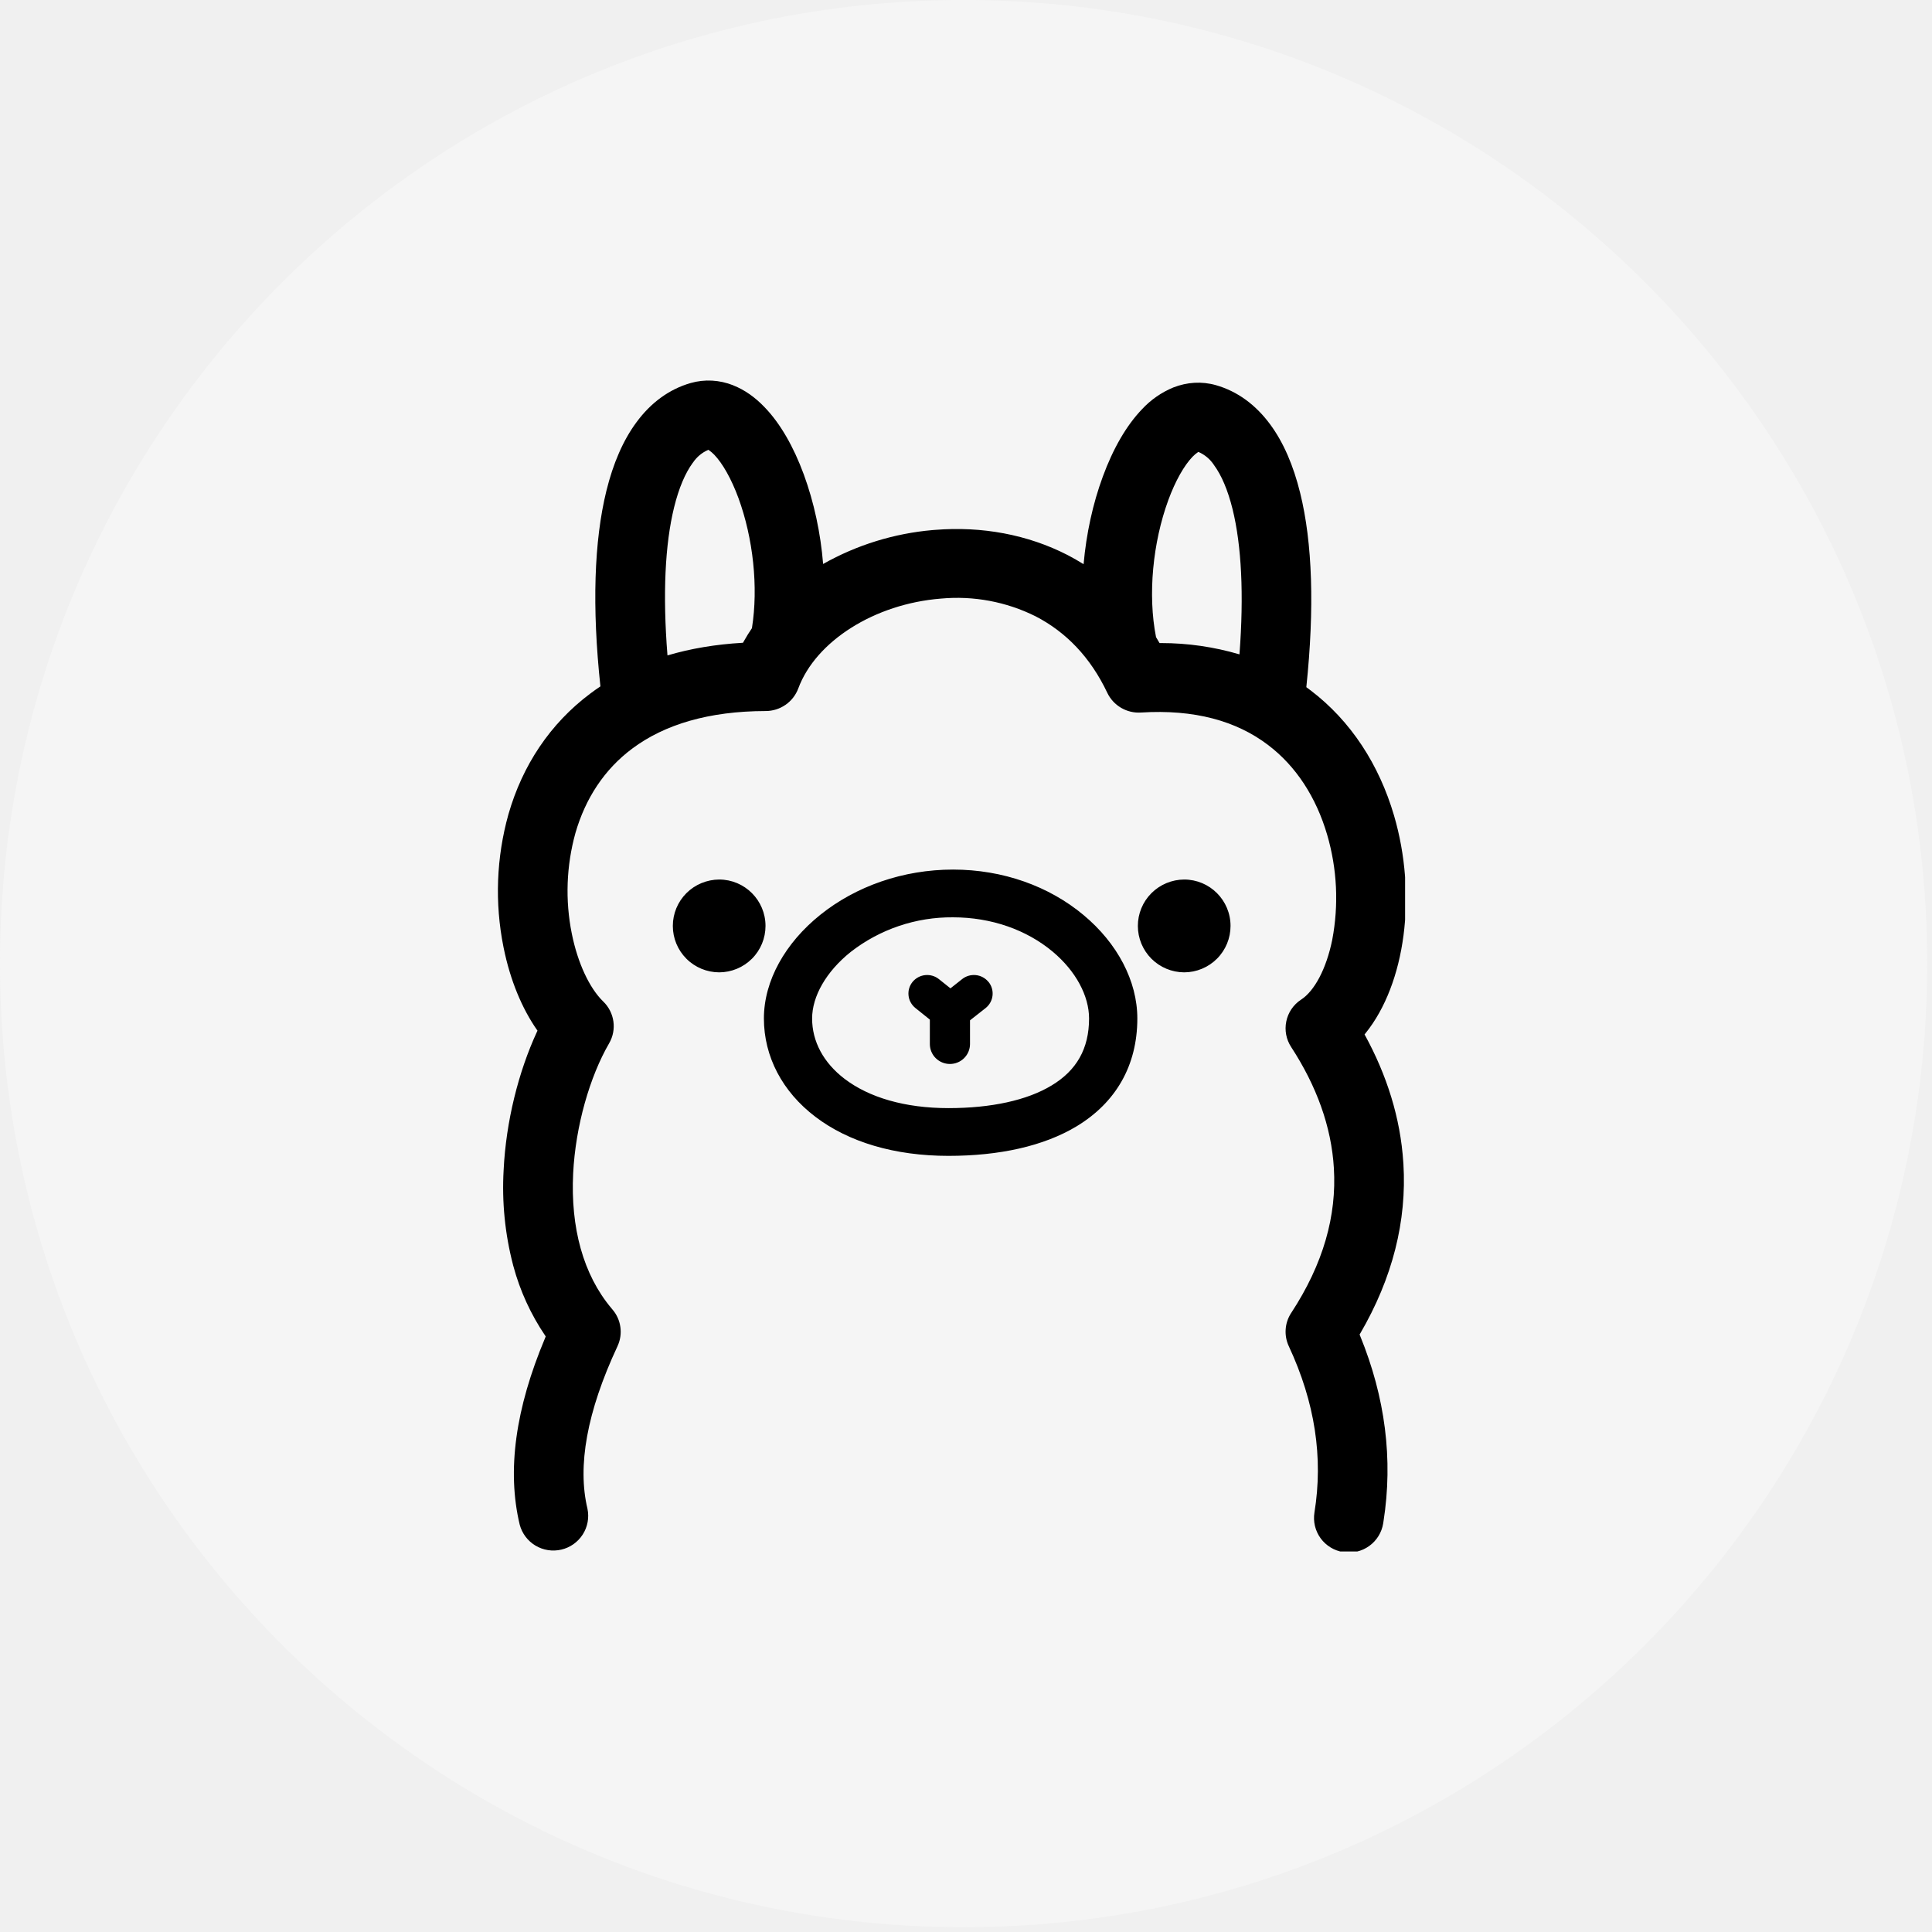
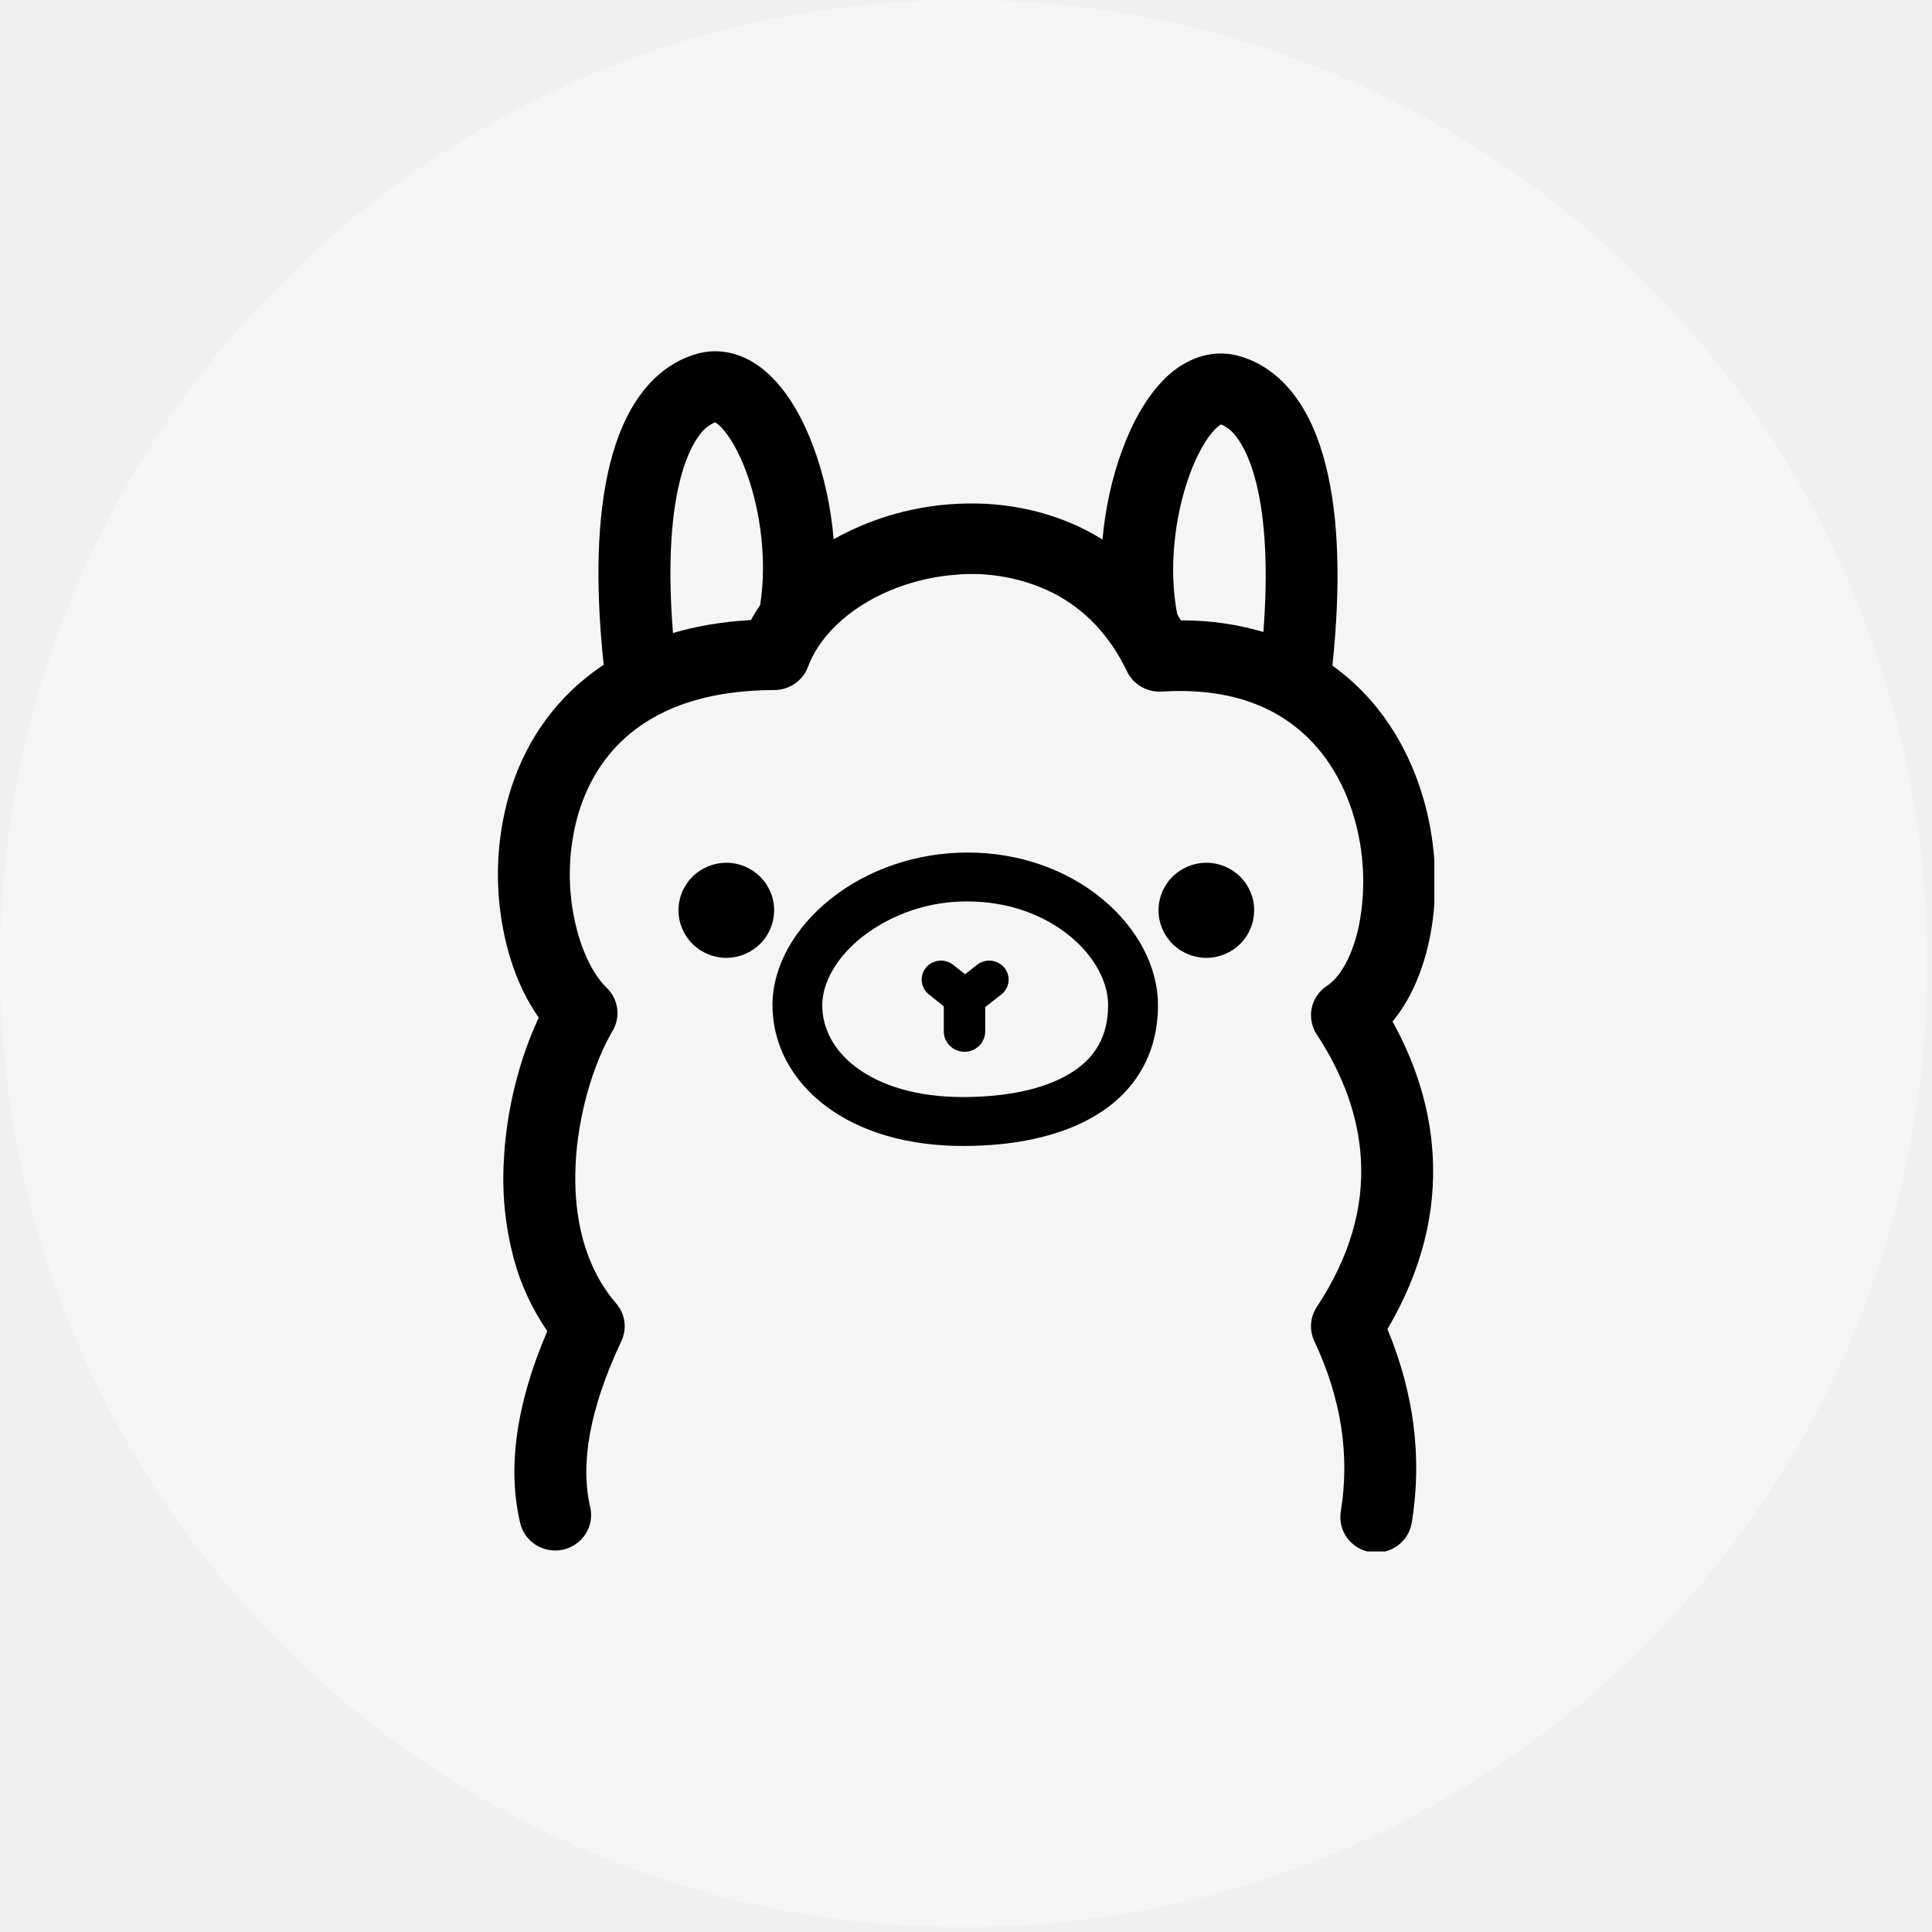
<svg xmlns="http://www.w3.org/2000/svg" width="66" height="66" viewBox="0 0 66 66" fill="none">
  <circle cx="32.918" cy="32.918" r="32.918" fill="#F5F5F5" />
  <g clip-path="url(#clip0_676_18)">
-     <path fill-rule="evenodd" clip-rule="evenodd" d="M25.047 13.164C25.441 13.319 25.797 13.573 26.119 13.91C26.658 14.467 27.112 15.264 27.459 16.208C27.807 17.158 28.034 18.21 28.119 19.266C29.268 18.617 30.543 18.223 31.858 18.108L31.951 18.101C33.538 17.974 35.107 18.259 36.476 18.964C36.66 19.06 36.84 19.164 37.017 19.273C37.109 18.238 37.331 17.209 37.674 16.281C38.021 15.335 38.475 14.54 39.012 13.981C39.312 13.657 39.678 13.403 40.086 13.235C40.555 13.053 41.053 13.02 41.539 13.158C42.27 13.366 42.898 13.828 43.392 14.499C43.845 15.113 44.184 15.899 44.416 16.842C44.836 18.541 44.909 20.778 44.626 23.475L44.723 23.548L44.77 23.582C46.151 24.631 47.113 26.125 47.622 27.859C48.416 30.565 48.016 33.6 46.648 35.298L46.615 35.337L46.618 35.342C47.379 36.729 47.841 38.194 47.939 39.71L47.943 39.764C48.06 41.703 47.578 43.653 46.458 45.57L46.445 45.588L46.463 45.632C47.324 47.737 47.594 49.857 47.262 51.975L47.251 52.046C47.2 52.356 47.028 52.632 46.772 52.815C46.517 52.998 46.199 53.072 45.889 53.022C45.735 52.998 45.587 52.944 45.455 52.863C45.322 52.782 45.206 52.676 45.115 52.551C45.023 52.425 44.958 52.283 44.921 52.132C44.885 51.981 44.879 51.825 44.903 51.672C45.208 49.792 44.922 47.906 44.027 45.988C43.944 45.81 43.907 45.614 43.92 45.417C43.932 45.221 43.995 45.031 44.1 44.865L44.108 44.854C45.21 43.173 45.666 41.524 45.567 39.904C45.483 38.487 44.974 37.095 44.108 35.768C43.939 35.51 43.879 35.196 43.941 34.895C44.002 34.593 44.18 34.328 44.436 34.156L44.453 34.145C44.896 33.855 45.305 33.117 45.511 32.106C45.738 30.912 45.679 29.681 45.337 28.514C44.963 27.24 44.279 26.177 43.321 25.451C42.236 24.625 40.798 24.227 38.979 24.341C38.741 24.357 38.504 24.301 38.298 24.18C38.093 24.06 37.928 23.881 37.826 23.666C37.253 22.456 36.417 21.59 35.375 21.053C34.375 20.555 33.255 20.346 32.142 20.449C29.871 20.629 27.867 21.906 27.271 23.517C27.186 23.744 27.035 23.939 26.836 24.077C26.637 24.215 26.4 24.29 26.158 24.29C24.211 24.294 22.704 24.749 21.602 25.57C20.649 26.279 20 27.271 19.657 28.459C19.347 29.578 19.304 30.754 19.533 31.892C19.737 32.907 20.137 33.748 20.595 34.201L20.609 34.214C20.996 34.59 21.078 35.178 20.808 35.642C20.151 36.774 19.661 38.461 19.58 40.083C19.489 41.935 19.92 43.544 20.892 44.698L20.921 44.733C21.068 44.903 21.163 45.112 21.193 45.335C21.224 45.558 21.19 45.784 21.095 45.988C20.044 48.237 19.721 50.086 20.069 51.542C20.132 51.845 20.074 52.16 19.907 52.421C19.74 52.681 19.478 52.867 19.176 52.937C18.875 53.008 18.557 52.958 18.291 52.799C18.026 52.64 17.833 52.383 17.754 52.085C17.311 50.232 17.612 48.11 18.617 45.719L18.642 45.655L18.628 45.633C18.134 44.905 17.765 44.1 17.537 43.251L17.528 43.217C17.251 42.157 17.142 41.061 17.205 39.968C17.285 38.312 17.712 36.616 18.34 35.255L18.362 35.208L18.358 35.204C17.823 34.443 17.427 33.469 17.208 32.392L17.199 32.349C16.898 30.846 16.956 29.293 17.369 27.817C17.847 26.152 18.787 24.722 20.172 23.688C20.281 23.606 20.396 23.524 20.511 23.448C20.221 20.731 20.294 18.48 20.715 16.769C20.947 15.826 21.288 15.04 21.741 14.427C22.233 13.757 22.861 13.295 23.593 13.085C24.078 12.947 24.578 12.978 25.047 13.162V13.164ZM32.556 29.706C34.264 29.706 35.841 30.276 37.019 31.262C38.169 32.221 38.853 33.51 38.853 34.792C38.853 36.409 38.112 37.668 36.786 38.472C35.655 39.155 34.138 39.486 32.401 39.486C30.561 39.486 28.988 39.015 27.853 38.15C26.727 37.295 26.096 36.094 26.096 34.792C26.096 33.506 26.822 32.214 28.023 31.251C29.241 30.274 30.851 29.706 32.556 29.706ZM32.556 31.337C31.291 31.326 30.058 31.743 29.061 32.52C28.22 33.193 27.743 34.039 27.743 34.794C27.743 35.573 28.127 36.303 28.856 36.858C29.686 37.489 30.907 37.855 32.401 37.855C33.859 37.855 35.089 37.588 35.926 37.08C36.771 36.571 37.204 35.832 37.204 34.792C37.204 34.023 36.755 33.173 35.958 32.507C35.074 31.77 33.877 31.337 32.556 31.337ZM33.764 33.539L33.772 33.546C33.991 33.821 33.945 34.219 33.669 34.438L33.137 34.856V35.668C33.136 35.849 33.063 36.022 32.934 36.149C32.806 36.276 32.632 36.347 32.451 36.347C32.27 36.347 32.096 36.276 31.967 36.149C31.838 36.022 31.766 35.849 31.765 35.668V34.831L31.27 34.434C31.205 34.382 31.151 34.317 31.111 34.244C31.07 34.171 31.045 34.091 31.037 34.008C31.028 33.925 31.035 33.841 31.059 33.761C31.083 33.681 31.122 33.607 31.175 33.542C31.283 33.412 31.438 33.328 31.607 33.311C31.776 33.294 31.944 33.343 32.077 33.45L32.469 33.763L32.87 33.446C33.002 33.342 33.169 33.294 33.336 33.311C33.503 33.328 33.657 33.41 33.764 33.539ZM24.569 30.046C25.441 30.046 26.151 30.756 26.151 31.631C26.151 32.051 25.985 32.454 25.688 32.751C25.391 33.048 24.988 33.216 24.567 33.217C24.147 33.215 23.744 33.048 23.448 32.751C23.151 32.454 22.985 32.052 22.985 31.633C22.984 31.214 23.15 30.811 23.447 30.513C23.743 30.216 24.148 30.048 24.569 30.046ZM40.453 30.046C41.329 30.046 42.037 30.756 42.037 31.631C42.037 32.051 41.871 32.454 41.574 32.751C41.277 33.048 40.874 33.216 40.453 33.217C40.033 33.215 39.631 33.048 39.334 32.751C39.038 32.454 38.871 32.052 38.871 31.633C38.87 31.214 39.036 30.811 39.333 30.513C39.63 30.216 40.032 30.048 40.453 30.046ZM24.198 15.366L24.193 15.369C23.981 15.461 23.801 15.611 23.673 15.803L23.664 15.813C23.412 16.157 23.193 16.663 23.029 17.328C22.719 18.587 22.635 20.296 22.802 22.39C23.587 22.157 24.443 22.012 25.364 21.959L25.382 21.957L25.417 21.895C25.501 21.746 25.59 21.602 25.687 21.46C25.912 20.057 25.727 18.381 25.226 17.013C24.981 16.35 24.684 15.83 24.399 15.533C24.34 15.472 24.275 15.417 24.204 15.369L24.198 15.366ZM40.937 15.439L40.933 15.44C40.862 15.488 40.797 15.543 40.738 15.604C40.453 15.901 40.154 16.423 39.911 17.085C39.382 18.53 39.205 20.318 39.492 21.766L39.597 21.943L39.612 21.968H39.667C40.572 21.968 41.473 22.098 42.342 22.354C42.498 20.308 42.411 18.636 42.108 17.4C41.944 16.736 41.725 16.23 41.471 15.886L41.464 15.875C41.336 15.684 41.156 15.533 40.944 15.44H40.937V15.439Z" fill="black" />
+     <path fill-rule="evenodd" clip-rule="evenodd" d="M25.306 12.168C25.713 12.326 26.08 12.588 26.414 12.933C26.969 13.504 27.438 14.32 27.796 15.289C28.156 16.262 28.389 17.34 28.478 18.422C29.664 17.758 30.98 17.353 32.337 17.236L32.433 17.229C34.072 17.098 35.691 17.391 37.104 18.113C37.294 18.212 37.481 18.318 37.663 18.43C37.758 17.368 37.987 16.314 38.341 15.363C38.699 14.393 39.168 13.578 39.722 13.005C40.031 12.674 40.41 12.413 40.831 12.241C41.315 12.054 41.829 12.021 42.33 12.162C43.086 12.375 43.733 12.849 44.244 13.537C44.711 14.166 45.061 14.972 45.3 15.938C45.734 17.68 45.809 19.972 45.517 22.737L45.617 22.811L45.666 22.847C47.092 23.921 48.084 25.453 48.61 27.23C49.429 30.004 49.017 33.116 47.604 34.856L47.57 34.895L47.574 34.901C48.359 36.322 48.836 37.824 48.937 39.377L48.941 39.433C49.062 41.42 48.564 43.42 47.408 45.384L47.395 45.403L47.414 45.447C48.303 47.605 48.581 49.779 48.239 51.95L48.227 52.023C48.174 52.34 47.996 52.623 47.733 52.81C47.469 52.998 47.141 53.074 46.82 53.022C46.662 52.998 46.51 52.943 46.373 52.86C46.236 52.777 46.116 52.668 46.022 52.539C45.927 52.411 45.859 52.265 45.822 52.11C45.785 51.956 45.778 51.795 45.803 51.638C46.118 49.711 45.822 47.779 44.899 45.813C44.813 45.63 44.775 45.429 44.788 45.228C44.801 45.027 44.865 44.832 44.975 44.662L44.982 44.651C46.12 42.927 46.591 41.237 46.489 39.577C46.402 38.124 45.877 36.697 44.982 35.337C44.808 35.073 44.746 34.751 44.81 34.442C44.873 34.133 45.057 33.861 45.321 33.684L45.338 33.673C45.796 33.377 46.218 32.619 46.431 31.584C46.665 30.36 46.604 29.098 46.252 27.902C45.865 26.596 45.159 25.507 44.17 24.763C43.05 23.916 41.566 23.507 39.688 23.625C39.442 23.641 39.198 23.583 38.986 23.46C38.773 23.336 38.603 23.153 38.498 22.933C37.906 21.692 37.044 20.804 35.968 20.254C34.936 19.744 33.78 19.529 32.631 19.635C30.286 19.82 28.218 21.129 27.602 22.78C27.515 23.012 27.358 23.212 27.153 23.354C26.948 23.496 26.704 23.572 26.453 23.573C24.444 23.576 22.888 24.043 21.75 24.884C20.767 25.611 20.097 26.628 19.743 27.846C19.422 28.992 19.378 30.198 19.615 31.364C19.826 32.405 20.238 33.267 20.711 33.731L20.726 33.744C21.125 34.13 21.21 34.733 20.931 35.209C20.253 36.369 19.747 38.098 19.664 39.76C19.57 41.659 20.014 43.308 21.018 44.49L21.048 44.526C21.199 44.701 21.297 44.915 21.329 45.143C21.36 45.371 21.325 45.604 21.227 45.813C20.142 48.118 19.809 50.014 20.168 51.506C20.233 51.816 20.173 52.139 20.001 52.406C19.828 52.673 19.558 52.863 19.247 52.936C18.935 53.008 18.607 52.957 18.333 52.794C18.059 52.631 17.86 52.368 17.778 52.062C17.321 50.163 17.631 47.988 18.669 45.537L18.696 45.471L18.68 45.449C18.171 44.703 17.79 43.878 17.554 43.007L17.545 42.972C17.259 41.886 17.146 40.763 17.212 39.642C17.294 37.945 17.735 36.206 18.383 34.811L18.405 34.763L18.402 34.759C17.85 33.979 17.441 32.981 17.215 31.877L17.206 31.832C16.894 30.292 16.954 28.701 17.381 27.188C17.874 25.481 18.844 24.015 20.274 22.955C20.387 22.871 20.506 22.787 20.624 22.709C20.325 19.924 20.4 17.616 20.835 15.863C21.074 14.897 21.427 14.091 21.894 13.462C22.402 12.776 23.05 12.302 23.805 12.088C24.306 11.946 24.822 11.978 25.306 12.166V12.168ZM33.058 29.124C34.821 29.124 36.449 29.708 37.665 30.719C38.852 31.702 39.558 33.022 39.558 34.337C39.558 35.994 38.793 37.285 37.424 38.109C36.256 38.809 34.691 39.148 32.898 39.148C30.998 39.148 29.375 38.665 28.203 37.779C27.041 36.902 26.389 35.671 26.389 34.337C26.389 33.019 27.139 31.694 28.378 30.707C29.636 29.706 31.297 29.124 33.058 29.124ZM33.058 30.795C31.752 30.784 30.48 31.211 29.45 32.008C28.582 32.698 28.09 33.565 28.09 34.339C28.09 35.138 28.485 35.886 29.239 36.455C30.096 37.102 31.356 37.477 32.898 37.477C34.403 37.477 35.673 37.203 36.537 36.682C37.409 36.16 37.855 35.403 37.855 34.337C37.855 33.548 37.392 32.677 36.569 31.994C35.657 31.239 34.422 30.795 33.058 30.795ZM34.305 33.052L34.313 33.06C34.539 33.341 34.492 33.75 34.207 33.974L33.657 34.403V35.235C33.656 35.42 33.581 35.597 33.449 35.727C33.316 35.858 33.136 35.931 32.949 35.93C32.762 35.931 32.583 35.858 32.45 35.727C32.317 35.597 32.242 35.42 32.241 35.235V34.377L31.731 33.97C31.663 33.916 31.607 33.85 31.566 33.775C31.524 33.7 31.498 33.618 31.489 33.533C31.48 33.448 31.488 33.362 31.513 33.28C31.537 33.198 31.578 33.122 31.633 33.056C31.744 32.922 31.904 32.837 32.078 32.819C32.252 32.801 32.427 32.852 32.563 32.961L32.968 33.282L33.382 32.957C33.518 32.851 33.691 32.801 33.863 32.819C34.036 32.837 34.194 32.92 34.305 33.052ZM24.813 29.473C25.713 29.473 26.446 30.2 26.446 31.097C26.446 31.527 26.274 31.94 25.968 32.245C25.661 32.549 25.245 32.721 24.811 32.722C24.377 32.721 23.962 32.549 23.656 32.245C23.35 31.941 23.178 31.529 23.178 31.099C23.177 30.669 23.349 30.256 23.655 29.951C23.961 29.646 24.379 29.474 24.813 29.473ZM41.21 29.473C42.114 29.473 42.844 30.2 42.844 31.097C42.845 31.527 42.673 31.94 42.367 32.245C42.06 32.549 41.644 32.721 41.21 32.722C40.776 32.721 40.361 32.549 40.055 32.245C39.749 31.941 39.577 31.529 39.577 31.099C39.576 30.669 39.747 30.256 40.053 29.951C40.36 29.646 40.776 29.474 41.21 29.473ZM24.43 14.425L24.425 14.429C24.207 14.523 24.02 14.677 23.888 14.873L23.879 14.884C23.619 15.236 23.393 15.755 23.223 16.436C22.903 17.727 22.817 19.478 22.99 21.625C23.8 21.386 24.683 21.237 25.634 21.183L25.653 21.181L25.689 21.118C25.775 20.965 25.868 20.817 25.967 20.672C26.199 19.234 26.009 17.516 25.491 16.113C25.238 15.434 24.931 14.901 24.638 14.597C24.577 14.533 24.509 14.477 24.436 14.429L24.43 14.425ZM41.709 14.499L41.705 14.501C41.632 14.55 41.564 14.606 41.504 14.669C41.21 14.973 40.901 15.509 40.65 16.188C40.104 17.669 39.922 19.5 40.217 20.985L40.326 21.166L40.342 21.192H40.398C41.333 21.193 42.263 21.326 43.159 21.588C43.321 19.491 43.231 17.777 42.918 16.51C42.748 15.829 42.523 15.311 42.261 14.958L42.253 14.947C42.121 14.751 41.935 14.596 41.716 14.501H41.709V14.499Z" fill="black" />
  </g>
  <defs>
    <clipPath id="clip0_676_18">
-       <rect width="31" height="40" fill="white" transform="translate(17 13)" />
+       <rect width="32" height="41" fill="white" transform="translate(17 12)" />
    </clipPath>
  </defs>
</svg>
